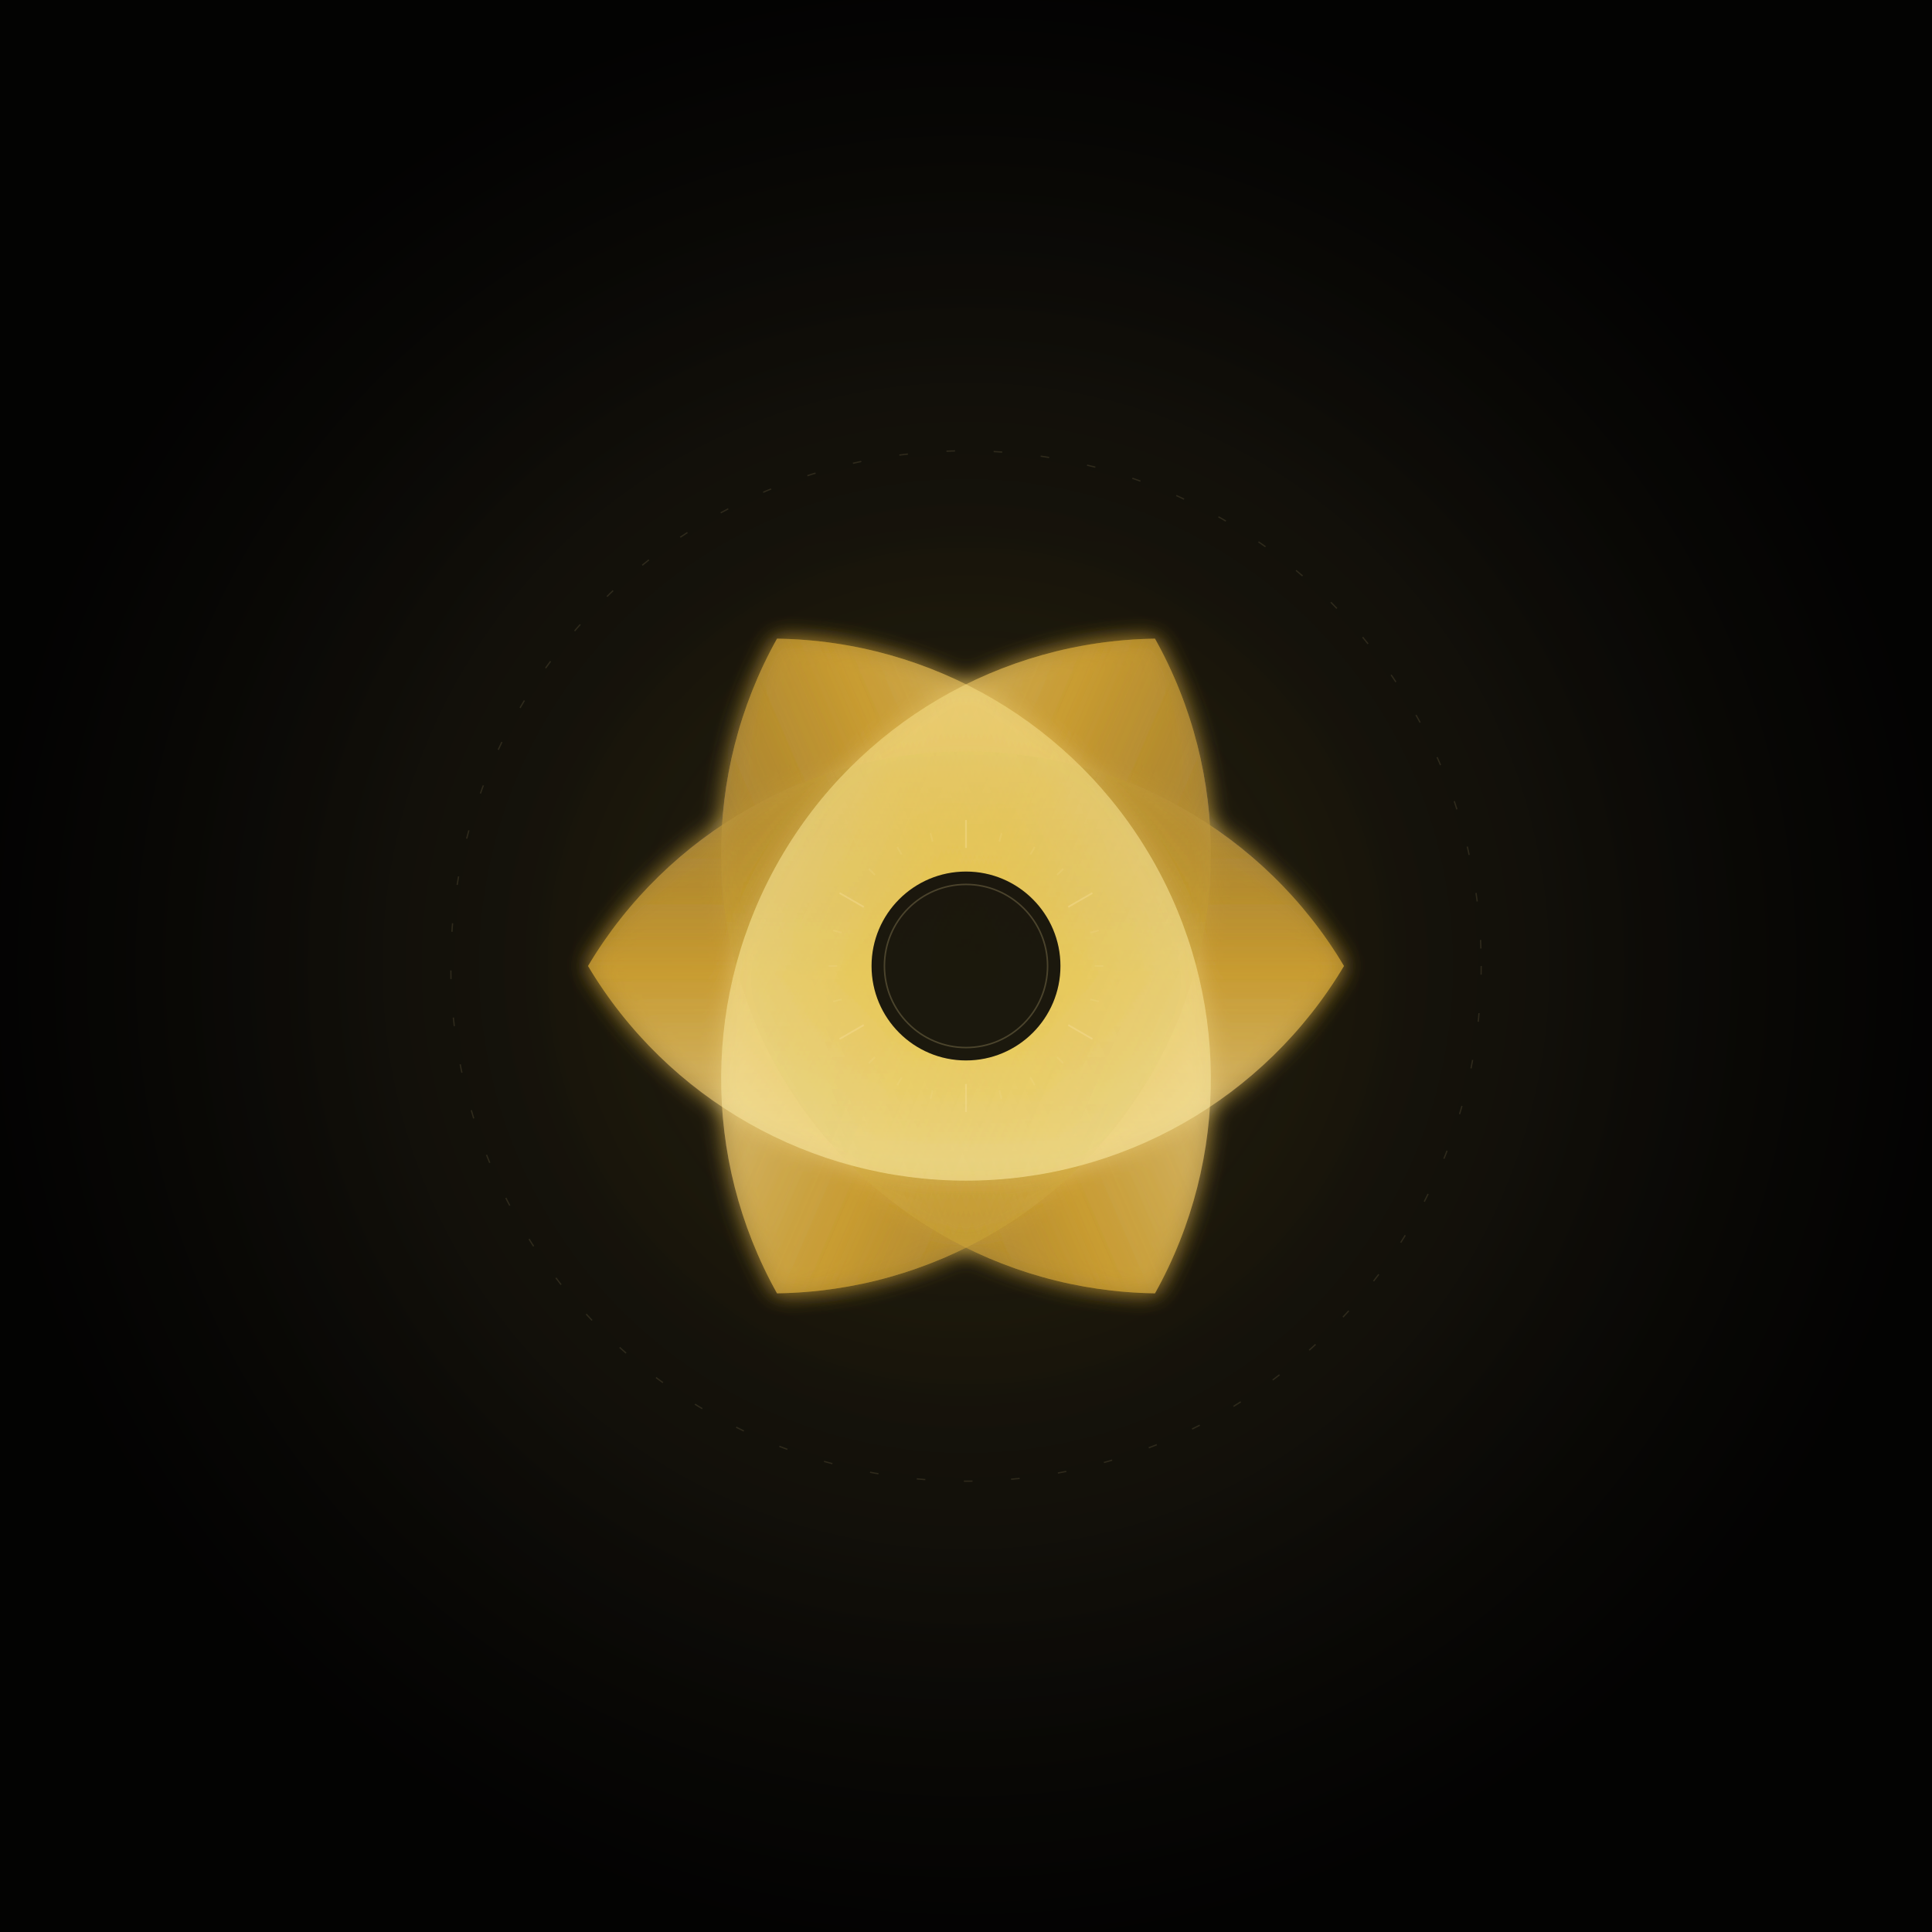
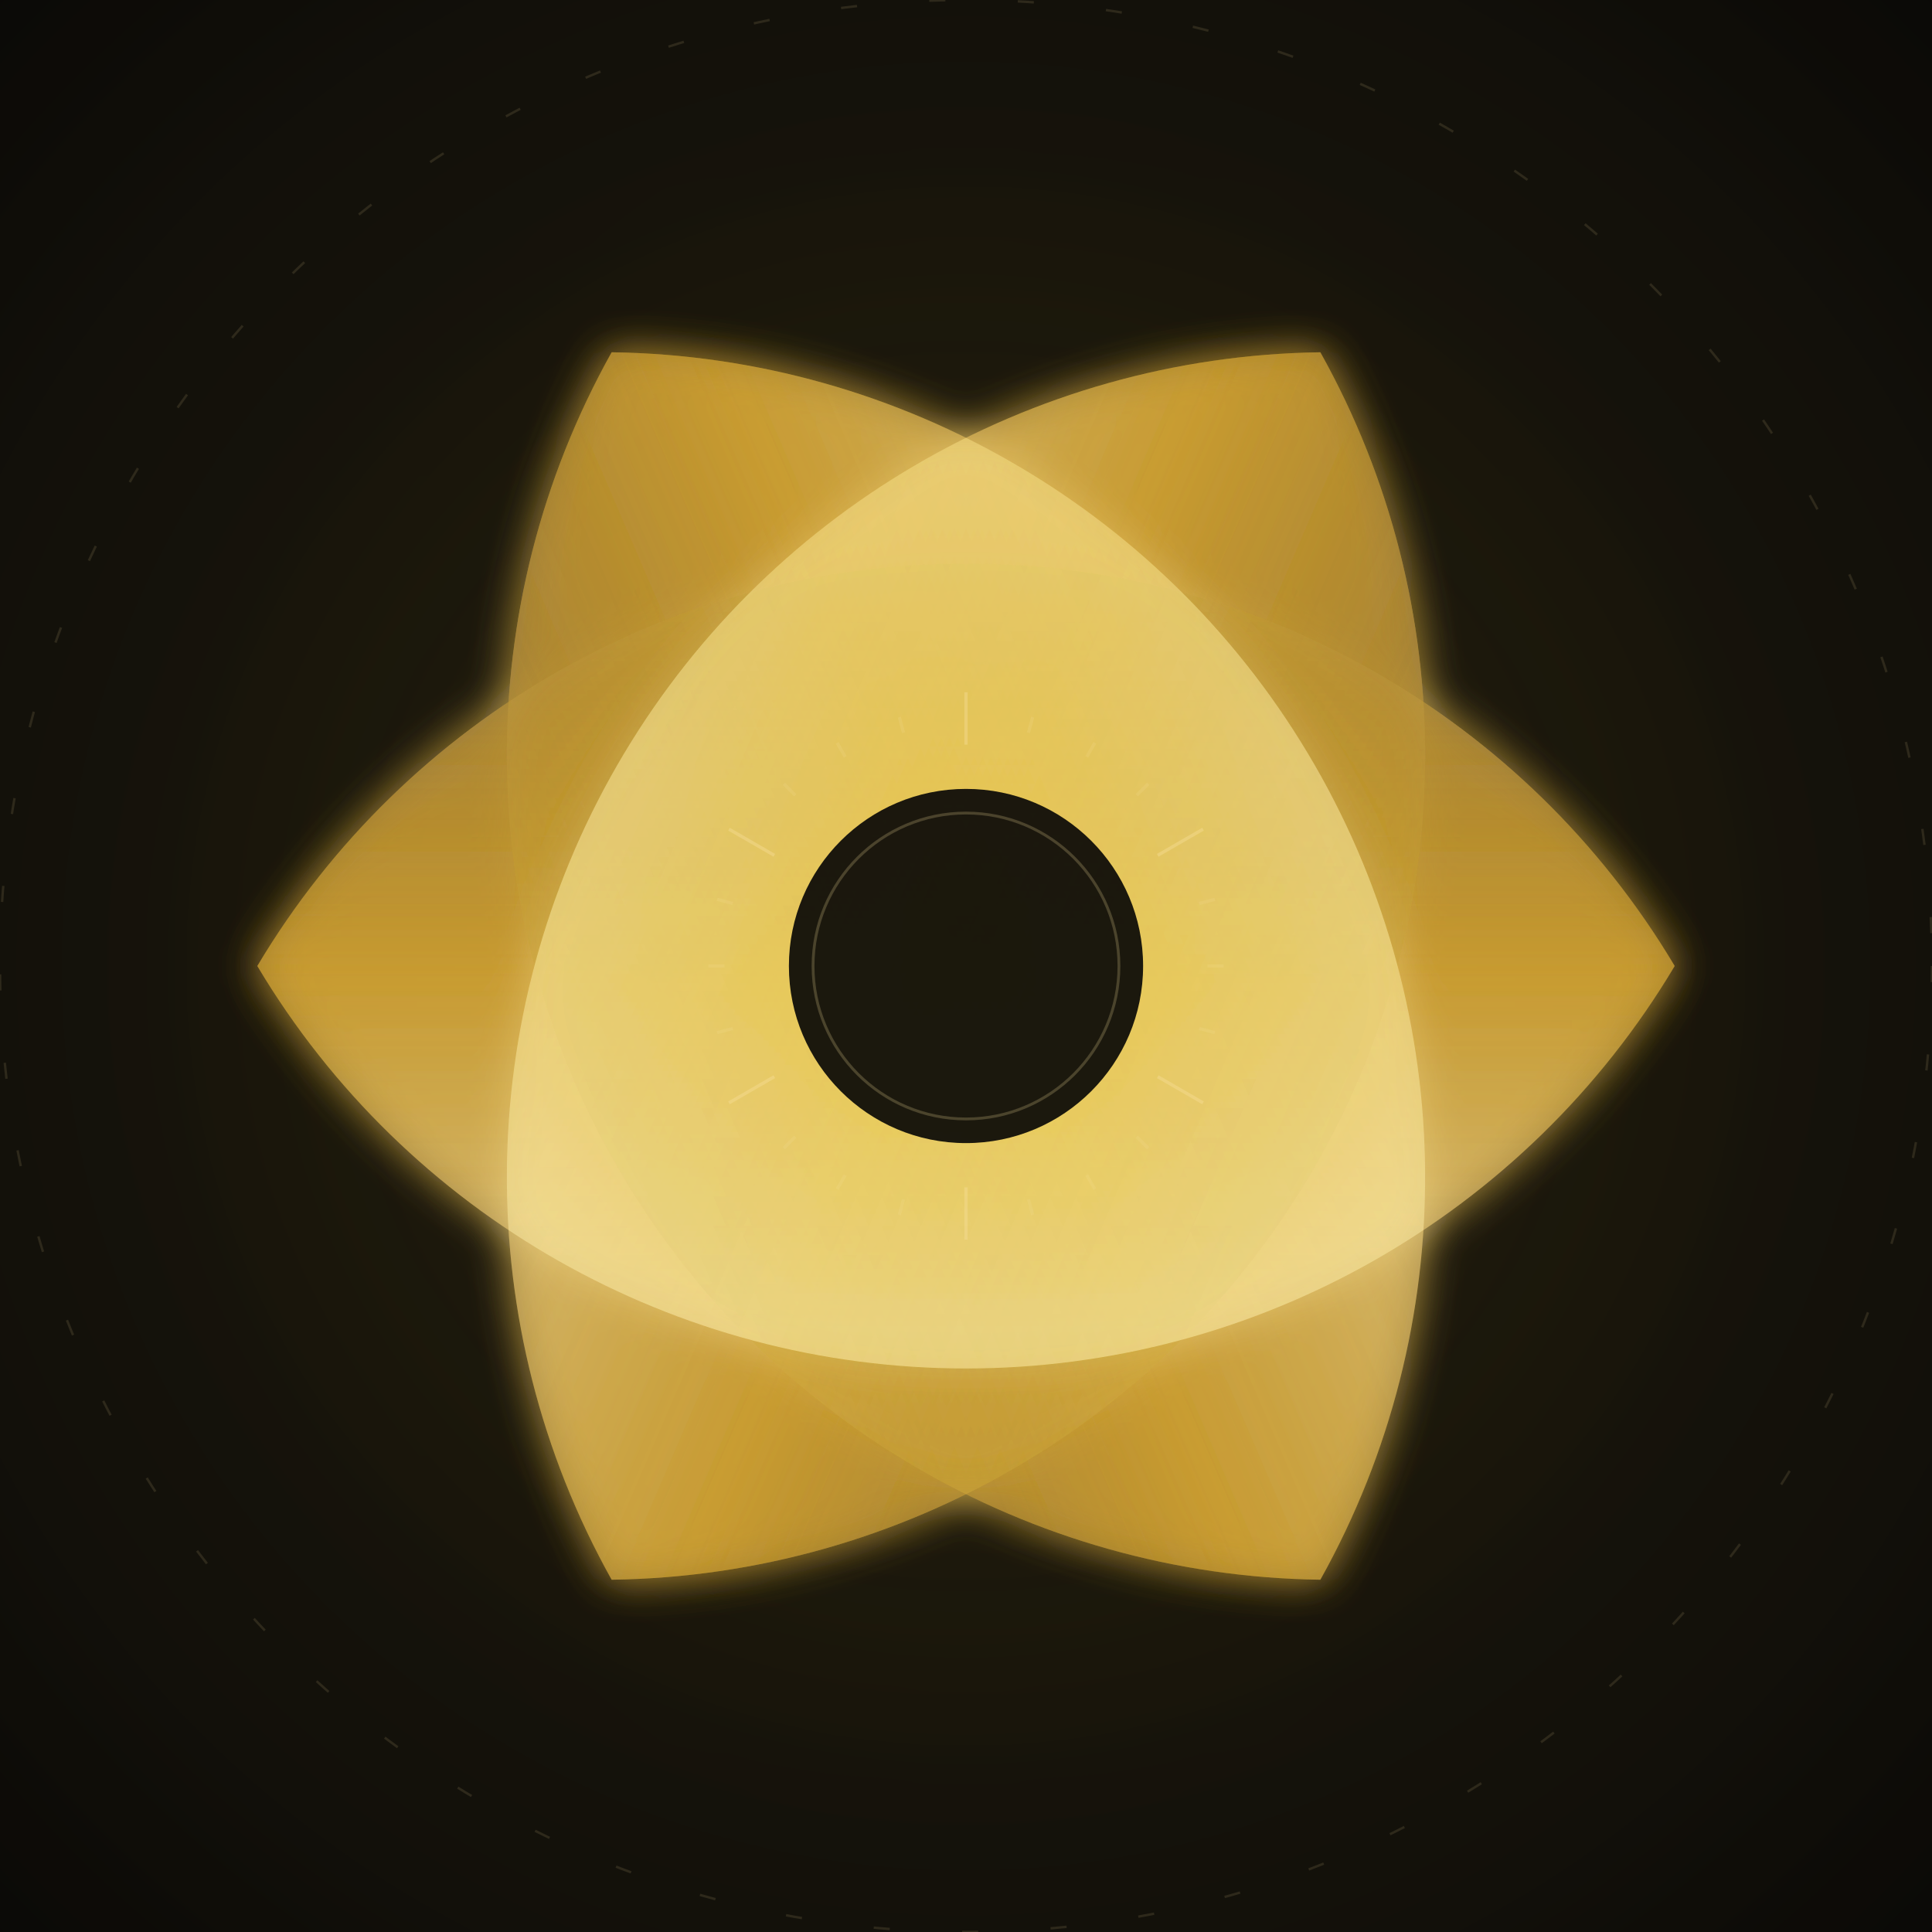
- <svg xmlns="http://www.w3.org/2000/svg" width="900" height="900" viewBox="0 0 900 900">
+ <svg xmlns="http://www.w3.org/2000/svg" width="900" height="900" viewBox="210 210 480 480">
  <defs>
    <linearGradient id="pg0" x1="0.500" y1="0.050" x2="0.500" y2="0.950" gradientUnits="objectBoundingBox">
      <stop offset="0%" stop-color="#F7E09A" stop-opacity="0.96" />
      <stop offset="48%" stop-color="#D4A535" stop-opacity="0.88" />
      <stop offset="100%" stop-color="#8A6010" stop-opacity="0.62" />
    </linearGradient>
    <linearGradient id="pg1" x1="0.890" y1="0.275" x2="0.110" y2="0.725" gradientUnits="objectBoundingBox">
      <stop offset="0%" stop-color="#F7E09A" stop-opacity="0.96" />
      <stop offset="48%" stop-color="#D4A535" stop-opacity="0.88" />
      <stop offset="100%" stop-color="#8A6010" stop-opacity="0.62" />
    </linearGradient>
    <linearGradient id="pg2" x1="0.890" y1="0.725" x2="0.110" y2="0.275" gradientUnits="objectBoundingBox">
      <stop offset="0%" stop-color="#F7E09A" stop-opacity="0.96" />
      <stop offset="48%" stop-color="#D4A535" stop-opacity="0.88" />
      <stop offset="100%" stop-color="#8A6010" stop-opacity="0.62" />
    </linearGradient>
    <linearGradient id="pg3" x1="0.500" y1="0.950" x2="0.500" y2="0.050" gradientUnits="objectBoundingBox">
      <stop offset="0%" stop-color="#F7E09A" stop-opacity="0.96" />
      <stop offset="48%" stop-color="#D4A535" stop-opacity="0.88" />
      <stop offset="100%" stop-color="#8A6010" stop-opacity="0.62" />
    </linearGradient>
    <linearGradient id="pg4" x1="0.110" y1="0.725" x2="0.890" y2="0.275" gradientUnits="objectBoundingBox">
      <stop offset="0%" stop-color="#F7E09A" stop-opacity="0.96" />
      <stop offset="48%" stop-color="#D4A535" stop-opacity="0.88" />
      <stop offset="100%" stop-color="#8A6010" stop-opacity="0.62" />
    </linearGradient>
    <linearGradient id="pg5" x1="0.110" y1="0.275" x2="0.890" y2="0.725" gradientUnits="objectBoundingBox">
      <stop offset="0%" stop-color="#F7E09A" stop-opacity="0.96" />
      <stop offset="48%" stop-color="#D4A535" stop-opacity="0.88" />
      <stop offset="100%" stop-color="#8A6010" stop-opacity="0.62" />
    </linearGradient>
    <radialGradient id="bgR" cx="50%" cy="50%" r="50%">
      <stop offset="0%" stop-color="#1E1A0E" />
      <stop offset="100%" stop-color="#0A0907" />
    </radialGradient>
    <radialGradient id="haloR" cx="50%" cy="50%" r="50%">
      <stop offset="0%" stop-color="#D4A535" stop-opacity="0.09" />
      <stop offset="100%" stop-color="#D4A535" stop-opacity="0.0" />
    </radialGradient>
    <radialGradient id="vignR" cx="50%" cy="50%" r="50%">
      <stop offset="58%" stop-color="black" stop-opacity="0" />
      <stop offset="100%" stop-color="black" stop-opacity="0.65" />
    </radialGradient>
    <filter id="glow" x="-40%" y="-40%" width="180%" height="180%">
      <feGaussianBlur in="SourceGraphic" stdDeviation="5" result="b" />
      <feMerge>
        <feMergeNode in="b" />
        <feMergeNode in="SourceGraphic" />
      </feMerge>
    </filter>
    <filter id="haloF" x="-60%" y="-60%" width="220%" height="220%">
      <feGaussianBlur stdDeviation="18" />
    </filter>
    <filter id="pulseGlow" x="-50%" y="-50%" width="200%" height="200%">
      <feGaussianBlur in="SourceGraphic" stdDeviation="8" result="b" />
      <feMerge>
        <feMergeNode in="b" />
        <feMergeNode in="SourceGraphic" />
      </feMerge>
    </filter>
    <style>
      /* ── Petal rotations ─────────────────────────── */
      /* Outer ring: all 6 petals as one group — slow, clockwise */
      @keyframes spinSlow {
        from { transform: rotate(0deg); }
        to   { transform: rotate(360deg); }
      }
      /* Inner ring (alternating petals): counter-clockwise, slightly faster */
      @keyframes spinCCW {
        from { transform: rotate(0deg); }
        to   { transform: rotate(-360deg); }
      }
      /* Halo breathe */
      @keyframes breathe {
        0%, 100% { opacity: 0.7;  r: 215; }
        50%       { opacity: 1.0;  r: 235; }
      }
      /* Central dot pulse */
      @keyframes pulse {
        0%, 100% { opacity: 0.90; r: 44; }
        50%       { opacity: 0.70; r: 40; }
      }
      /* Inner ring pulse */
      @keyframes ringFade {
        0%, 100% { stroke-opacity: 0.22; }
        50%       { stroke-opacity: 0.50; }
      }
      /* Outer hairline rotate opposite */
      @keyframes hairlineSpin {
        from { transform: rotate(0deg); }
        to   { transform: rotate(-360deg); }
      }
      /* Tick ring */
      @keyframes tickSpin {
        from { transform: rotate(0deg); }
        to   { transform: rotate(360deg); }
      }

      /* Fade in on load */
      @keyframes fadeIn {
        from { opacity: 0; }
        to   { opacity: 1; }
      }

      #root-group {
        animation: fadeIn 1.4s cubic-bezier(0.4,0,0.2,1) both;
      }

      /* Outer 3 petals — slow clockwise */
      #petals-outer {
        transform-origin: 450px 450px;
        animation: spinSlow 28s linear infinite;
      }
      /* Inner 3 petals — slightly faster counter-clockwise */
      #petals-inner {
        transform-origin: 450px 450px;
        animation: spinCCW 18s linear infinite;
      }
      /* Tick ring counter-clockwise */
      #tick-ring {
        transform-origin: 450px 450px;
        animation: tickSpin 40s linear infinite;
      }
      /* Outer hairline: barely moves */
      #outer-hairline {
        transform-origin: 450px 450px;
        animation: hairlineSpin 90s linear infinite;
      }
      /* Halo breathe */
      #halo-circle {
        animation: breathe 5s ease-in-out infinite;
      }
      /* Central void */
      #center-void {
        animation: pulse 5s ease-in-out infinite;
      }
      /* Inner ring hairline */
      #center-ring {
        animation: ringFade 5s ease-in-out infinite;
      }
    </style>
  </defs>
  <rect width="900" height="900" fill="url(#bgR)" />
  <g id="root-group">
    <circle id="halo-circle" cx="450" cy="450" r="220" fill="url(#haloR)" filter="url(#haloF)" />
    <g id="petals-outer" filter="url(#glow)">
      <path d="M 626.068,450 A 205,205 0 0,1 273.932,450 A 205,205 0 0,1 626.068,450 Z" fill="url(#pg0)" fill-opacity="0.58" style="mix-blend-mode:screen" />
      <path d="M 361.966,602.48 A 205,205 0 0,1 538.034,297.521 A 205,205 0 0,1 361.966,602.48 Z" fill="url(#pg2)" fill-opacity="0.58" style="mix-blend-mode:screen" />
      <path d="M 361.966,297.521 A 205,205 0 0,1 538.034,602.48 A 205,205 0 0,1 361.966,297.521 Z" fill="url(#pg4)" fill-opacity="0.58" style="mix-blend-mode:screen" />
    </g>
    <g id="petals-inner" filter="url(#glow)">
      <path d="M 538.034,602.48 A 205,205 0 0,1 361.966,297.521 A 205,205 0 0,1 538.034,602.48 Z" fill="url(#pg1)" fill-opacity="0.58" style="mix-blend-mode:screen" />
      <path d="M 273.932,450 A 205,205 0 0,1 626.068,450 A 205,205 0 0,1 273.932,450 Z" fill="url(#pg3)" fill-opacity="0.58" style="mix-blend-mode:screen" />
      <path d="M 538.034,297.521 A 205,205 0 0,1 361.966,602.48 A 205,205 0 0,1 538.034,297.521 Z" fill="url(#pg5)" fill-opacity="0.58" style="mix-blend-mode:screen" />
    </g>
    <g id="tick-ring">
      <line x1="450.00" y1="395.00" x2="450.00" y2="382.00" stroke="#F7E09A" stroke-width="0.8" stroke-opacity="0.40" />
      <line x1="465.53" y1="392.04" x2="466.56" y2="388.18" stroke="#F7E09A" stroke-width="0.8" stroke-opacity="0.18" />
      <line x1="480.00" y1="398.04" x2="482.00" y2="394.57" stroke="#F7E09A" stroke-width="0.8" stroke-opacity="0.18" />
      <line x1="492.43" y1="407.57" x2="495.25" y2="404.75" stroke="#F7E09A" stroke-width="0.8" stroke-opacity="0.18" />
      <line x1="497.63" y1="422.50" x2="508.89" y2="416.00" stroke="#F7E09A" stroke-width="0.8" stroke-opacity="0.40" />
      <line x1="507.96" y1="434.47" x2="511.82" y2="433.44" stroke="#F7E09A" stroke-width="0.8" stroke-opacity="0.18" />
      <line x1="510.00" y1="450.00" x2="514.00" y2="450.00" stroke="#F7E09A" stroke-width="0.8" stroke-opacity="0.18" />
      <line x1="507.96" y1="465.53" x2="511.82" y2="466.56" stroke="#F7E09A" stroke-width="0.8" stroke-opacity="0.18" />
      <line x1="497.63" y1="477.50" x2="508.89" y2="484.00" stroke="#F7E09A" stroke-width="0.8" stroke-opacity="0.40" />
      <line x1="492.43" y1="492.43" x2="495.25" y2="495.25" stroke="#F7E09A" stroke-width="0.8" stroke-opacity="0.18" />
      <line x1="480.00" y1="501.96" x2="482.00" y2="505.43" stroke="#F7E09A" stroke-width="0.8" stroke-opacity="0.18" />
      <line x1="465.53" y1="507.96" x2="466.56" y2="511.82" stroke="#F7E09A" stroke-width="0.8" stroke-opacity="0.18" />
      <line x1="450.00" y1="505.00" x2="450.00" y2="518.00" stroke="#F7E09A" stroke-width="0.8" stroke-opacity="0.40" />
      <line x1="434.47" y1="507.96" x2="433.44" y2="511.82" stroke="#F7E09A" stroke-width="0.8" stroke-opacity="0.18" />
      <line x1="420.00" y1="501.96" x2="418.00" y2="505.43" stroke="#F7E09A" stroke-width="0.8" stroke-opacity="0.18" />
      <line x1="407.57" y1="492.43" x2="404.75" y2="495.25" stroke="#F7E09A" stroke-width="0.8" stroke-opacity="0.18" />
      <line x1="402.37" y1="477.50" x2="391.11" y2="484.00" stroke="#F7E09A" stroke-width="0.8" stroke-opacity="0.40" />
      <line x1="392.04" y1="465.53" x2="388.18" y2="466.56" stroke="#F7E09A" stroke-width="0.8" stroke-opacity="0.18" />
      <line x1="390.00" y1="450.00" x2="386.00" y2="450.00" stroke="#F7E09A" stroke-width="0.8" stroke-opacity="0.18" />
      <line x1="392.04" y1="434.47" x2="388.18" y2="433.44" stroke="#F7E09A" stroke-width="0.8" stroke-opacity="0.18" />
      <line x1="402.37" y1="422.50" x2="391.11" y2="416.00" stroke="#F7E09A" stroke-width="0.8" stroke-opacity="0.40" />
      <line x1="407.57" y1="407.57" x2="404.75" y2="404.75" stroke="#F7E09A" stroke-width="0.8" stroke-opacity="0.18" />
      <line x1="420.00" y1="398.04" x2="418.00" y2="394.57" stroke="#F7E09A" stroke-width="0.8" stroke-opacity="0.18" />
      <line x1="434.47" y1="392.04" x2="433.44" y2="388.18" stroke="#F7E09A" stroke-width="0.8" stroke-opacity="0.18" />
    </g>
    <circle id="outer-hairline" cx="450" cy="450" r="240" fill="none" stroke="#F7E09A" stroke-width="0.6" stroke-opacity="0.12" stroke-dasharray="4 18" />
    <circle id="center-void" cx="450" cy="450" r="44" fill="#0A0907" fill-opacity="0.92" />
    <circle id="center-ring" cx="450" cy="450" r="38" fill="none" stroke="#F7E09A" stroke-width="0.7" stroke-opacity="0.22" />
    <rect width="900" height="900" fill="url(#vignR)" />
  </g>
</svg>
